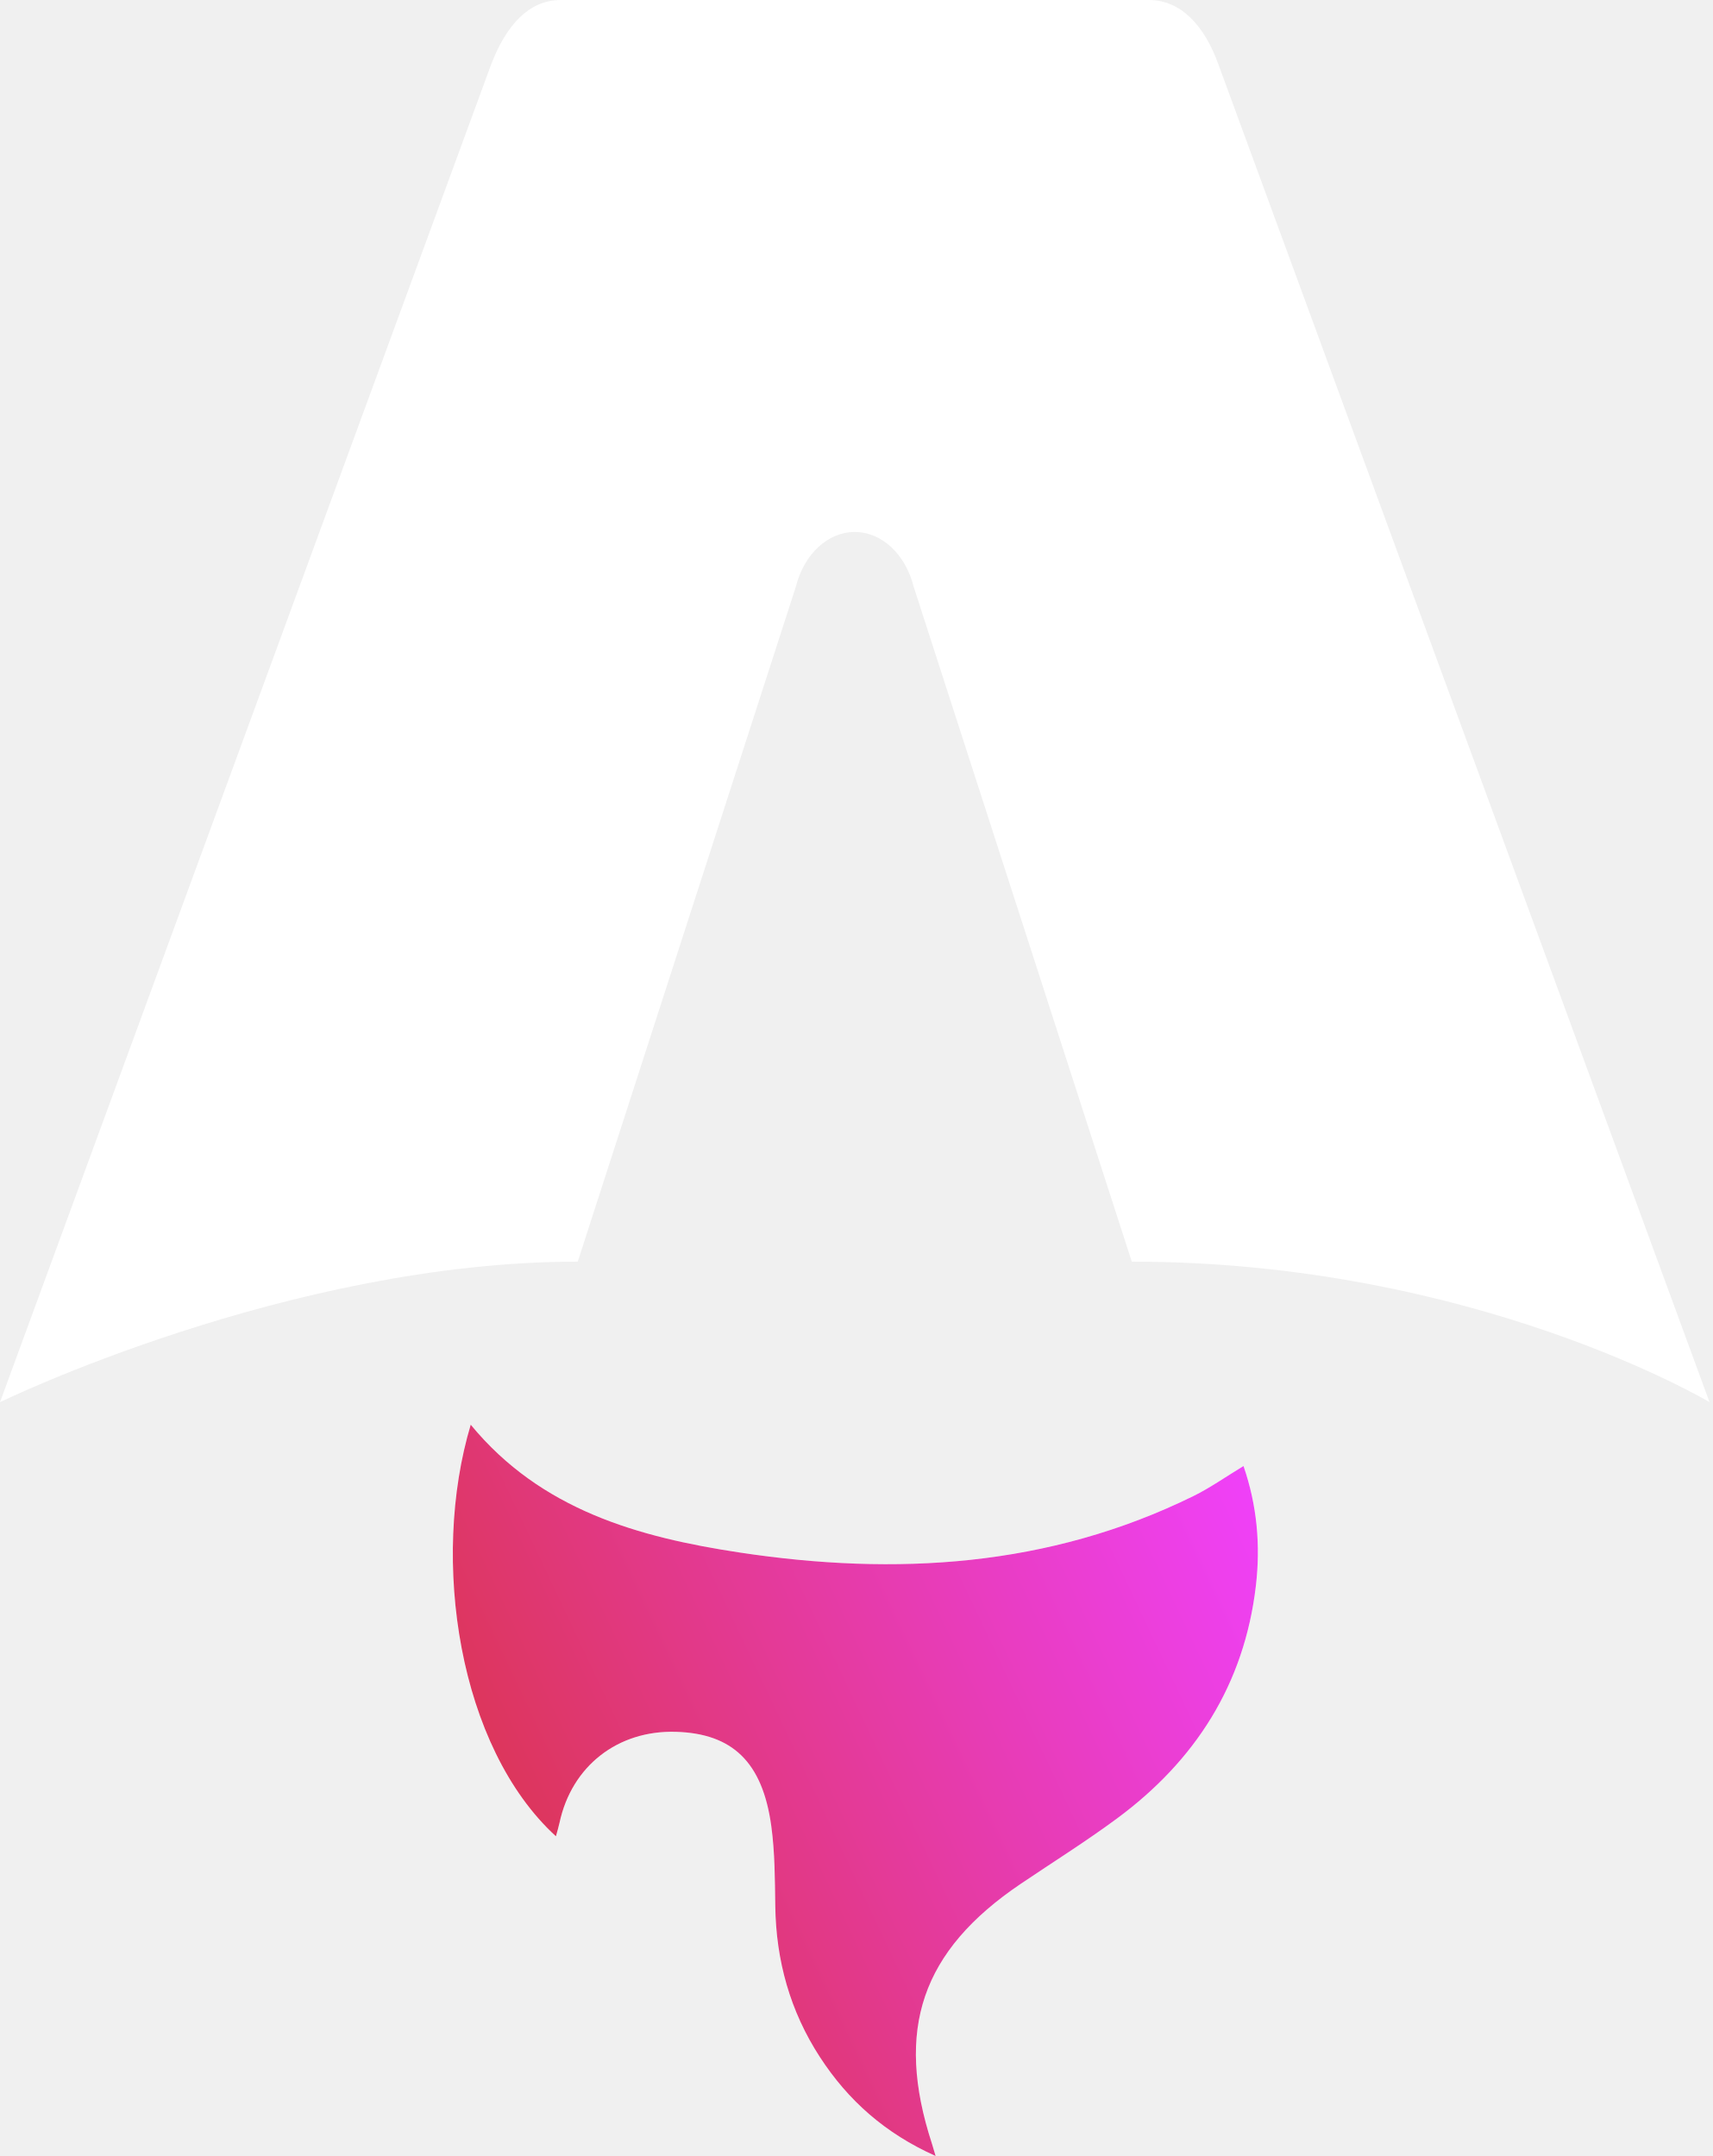
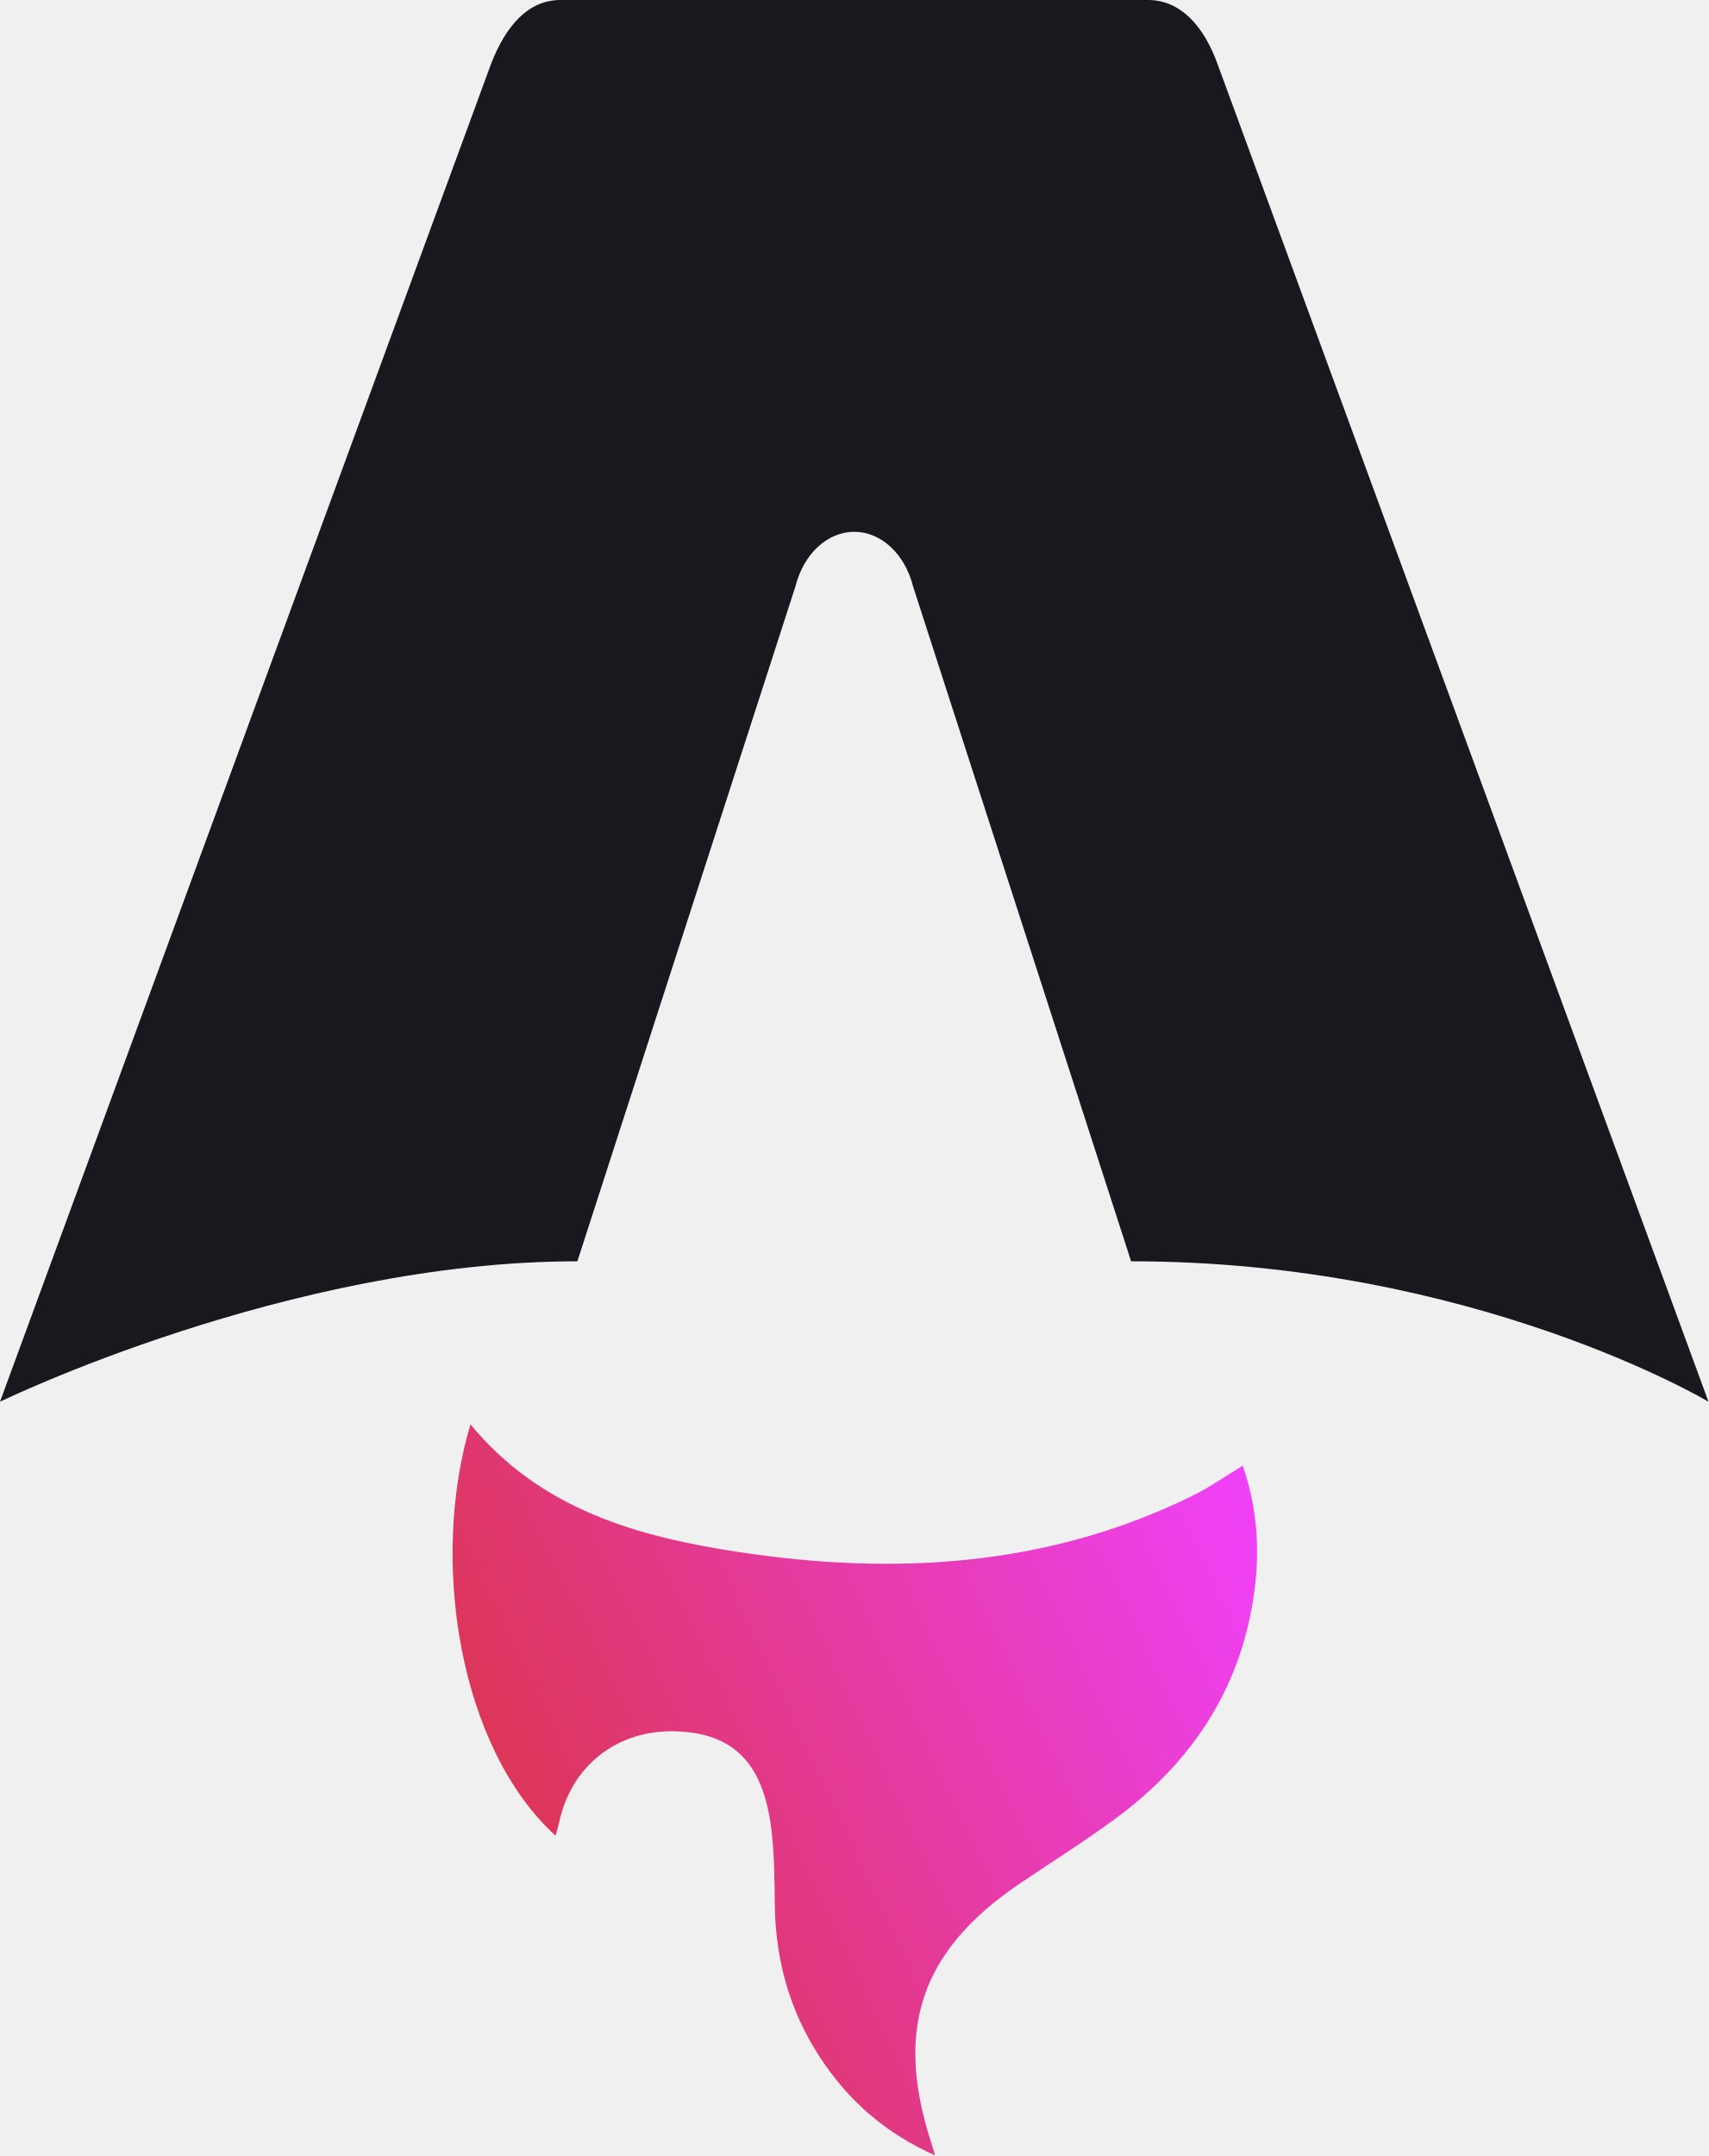
- <svg xmlns="http://www.w3.org/2000/svg" width="85" height="107" viewBox="0 0 85 107" fill="none">
-   <path d="M27.589 91.136C22.756 86.718 21.344 77.433 23.358 70.707C26.85 74.948 31.689 76.291 36.7 77.05C44.438 78.22 52.036 77.782 59.223 74.246C60.045 73.841 60.805 73.303 61.704 72.757C62.378 74.714 62.553 76.689 62.318 78.7C61.745 83.596 59.309 87.378 55.433 90.245C53.883 91.392 52.244 92.417 50.643 93.498C45.726 96.821 44.396 100.718 46.243 106.386C46.287 106.525 46.327 106.663 46.426 107C43.916 105.876 42.082 104.24 40.684 102.089C39.209 99.819 38.507 97.308 38.47 94.591C38.451 93.269 38.451 91.934 38.273 90.631C37.839 87.453 36.347 86.03 33.536 85.948C30.652 85.864 28.37 87.647 27.765 90.455C27.719 90.671 27.652 90.884 27.585 91.134L27.589 91.136Z" fill="white" />
-   <path d="M27.589 91.136C22.756 86.718 21.344 77.433 23.358 70.707C26.85 74.948 31.689 76.291 36.7 77.05C44.438 78.22 52.036 77.782 59.223 74.246C60.045 73.841 60.805 73.303 61.704 72.757C62.378 74.714 62.553 76.689 62.318 78.7C61.745 83.596 59.309 87.378 55.433 90.245C53.883 91.392 52.244 92.417 50.643 93.498C45.726 96.821 44.396 100.718 46.243 106.386C46.287 106.525 46.327 106.663 46.426 107C43.916 105.876 42.082 104.24 40.684 102.089C39.209 99.819 38.507 97.308 38.47 94.591C38.451 93.269 38.451 91.934 38.273 90.631C37.839 87.453 36.347 86.03 33.536 85.948C30.652 85.864 28.37 87.647 27.765 90.455C27.719 90.671 27.652 90.884 27.585 91.134L27.589 91.136Z" fill="url(#paint0_linear_1_59)" />
-   <path d="M0 69.587C0 69.587 14.314 62.614 28.668 62.614L39.49 29.12C39.895 27.501 41.078 26.4 42.414 26.4C43.749 26.4 44.932 27.501 45.338 29.12L56.16 62.614C73.16 62.614 84.828 69.587 84.828 69.587C84.828 69.587 60.514 3.352 60.467 3.219C59.769 1.261 58.591 0 57.003 0H27.827C26.239 0 25.109 1.261 24.363 3.219C24.311 3.35 0 69.587 0 69.587Z" fill="white" />
+ <svg xmlns="http://www.w3.org/2000/svg" width="256px" height="323px" viewBox="0 0 256 323" version="1.1" preserveAspectRatio="xMidYMid">
  <defs>
-     <linearGradient id="paint0_linear_1_59" x1="22.47" y1="107" x2="69.145" y2="84.947" gradientUnits="userSpaceOnUse">
-       <stop stop-color="#D83333" />
-       <stop offset="1" stop-color="#F041FF" />
+     <linearGradient x1="0%" y1="91.269%" x2="116.842%" y2="41.115%" id="linearGradient-1">
+       <stop stop-color="#D83333" offset="0%" />
+       <stop stop-color="#F041FF" offset="100%" />
    </linearGradient>
  </defs>
+   <g>
+     <path d="M83.261,275.039 C68.673,261.703 64.414,233.684 70.492,213.386 C81.031,226.182 95.632,230.238 110.757,232.524 C134.106,236.057 157.037,234.736 178.728,224.064 C181.209,222.844 183.502,221.216 186.213,219.572 C188.248,225.475 188.778,231.436 188.067,237.504 C186.339,252.28 178.985,263.695 167.29,272.346 C162.613,275.807 157.664,278.901 152.834,282.165 C137.995,292.192 133.981,303.952 139.557,321.06 C139.689,321.477 139.808,321.893 140.108,322.91 C132.531,319.52 126.997,314.582 122.78,308.092 C118.327,301.24 116.208,293.661 116.096,285.462 C116.04,281.471 116.04,277.444 115.504,273.511 C114.193,263.921 109.691,259.626 101.208,259.378 C92.503,259.126 85.617,264.505 83.791,272.982 C83.651,273.631 83.449,274.273 83.247,275.029 L83.261,275.039 Z" fill="#FFFFFF" />
+     <path d="M83.261,275.039 C68.673,261.703 64.414,233.684 70.492,213.386 C81.031,226.182 95.632,230.238 110.757,232.524 C134.106,236.057 157.037,234.736 178.728,224.064 C181.209,222.844 183.502,221.216 186.213,219.572 C188.248,225.475 188.778,231.436 188.067,237.504 C186.339,252.28 178.985,263.695 167.29,272.346 C162.613,275.807 157.664,278.901 152.834,282.165 C137.995,292.192 133.981,303.952 139.557,321.06 C139.689,321.477 139.808,321.893 140.108,322.91 C132.531,319.52 126.997,314.582 122.78,308.092 C118.327,301.24 116.208,293.661 116.096,285.462 C116.04,281.471 116.04,277.444 115.504,273.511 C114.193,263.921 109.691,259.626 101.208,259.378 C92.503,259.126 85.617,264.505 83.791,272.982 C83.651,273.631 83.449,274.273 83.247,275.029 L83.261,275.039 Z" fill="url(#linearGradient-1)" />
+     <path d="M1.70502831e-14,210.001 C1.70502831e-14,210.001 43.197,188.96 86.515,188.96 L119.176,87.882 C120.399,82.993 123.969,79.671 127.999,79.671 C132.03,79.671 135.6,82.993 136.823,87.882 L169.483,188.96 C220.787,188.96 256,210.001 256,210.001 C256,210.001 182.624,10.117 182.481,9.716 C180.375,3.806 176.82,0 172.027,0 L83.979,0 C79.186,0 75.775,3.806 73.525,9.716 C73.367,10.109 1.70502831e-14,210.001 1.70502831e-14,210.001 Z" fill="#17191E" />
+   </g>
</svg>
